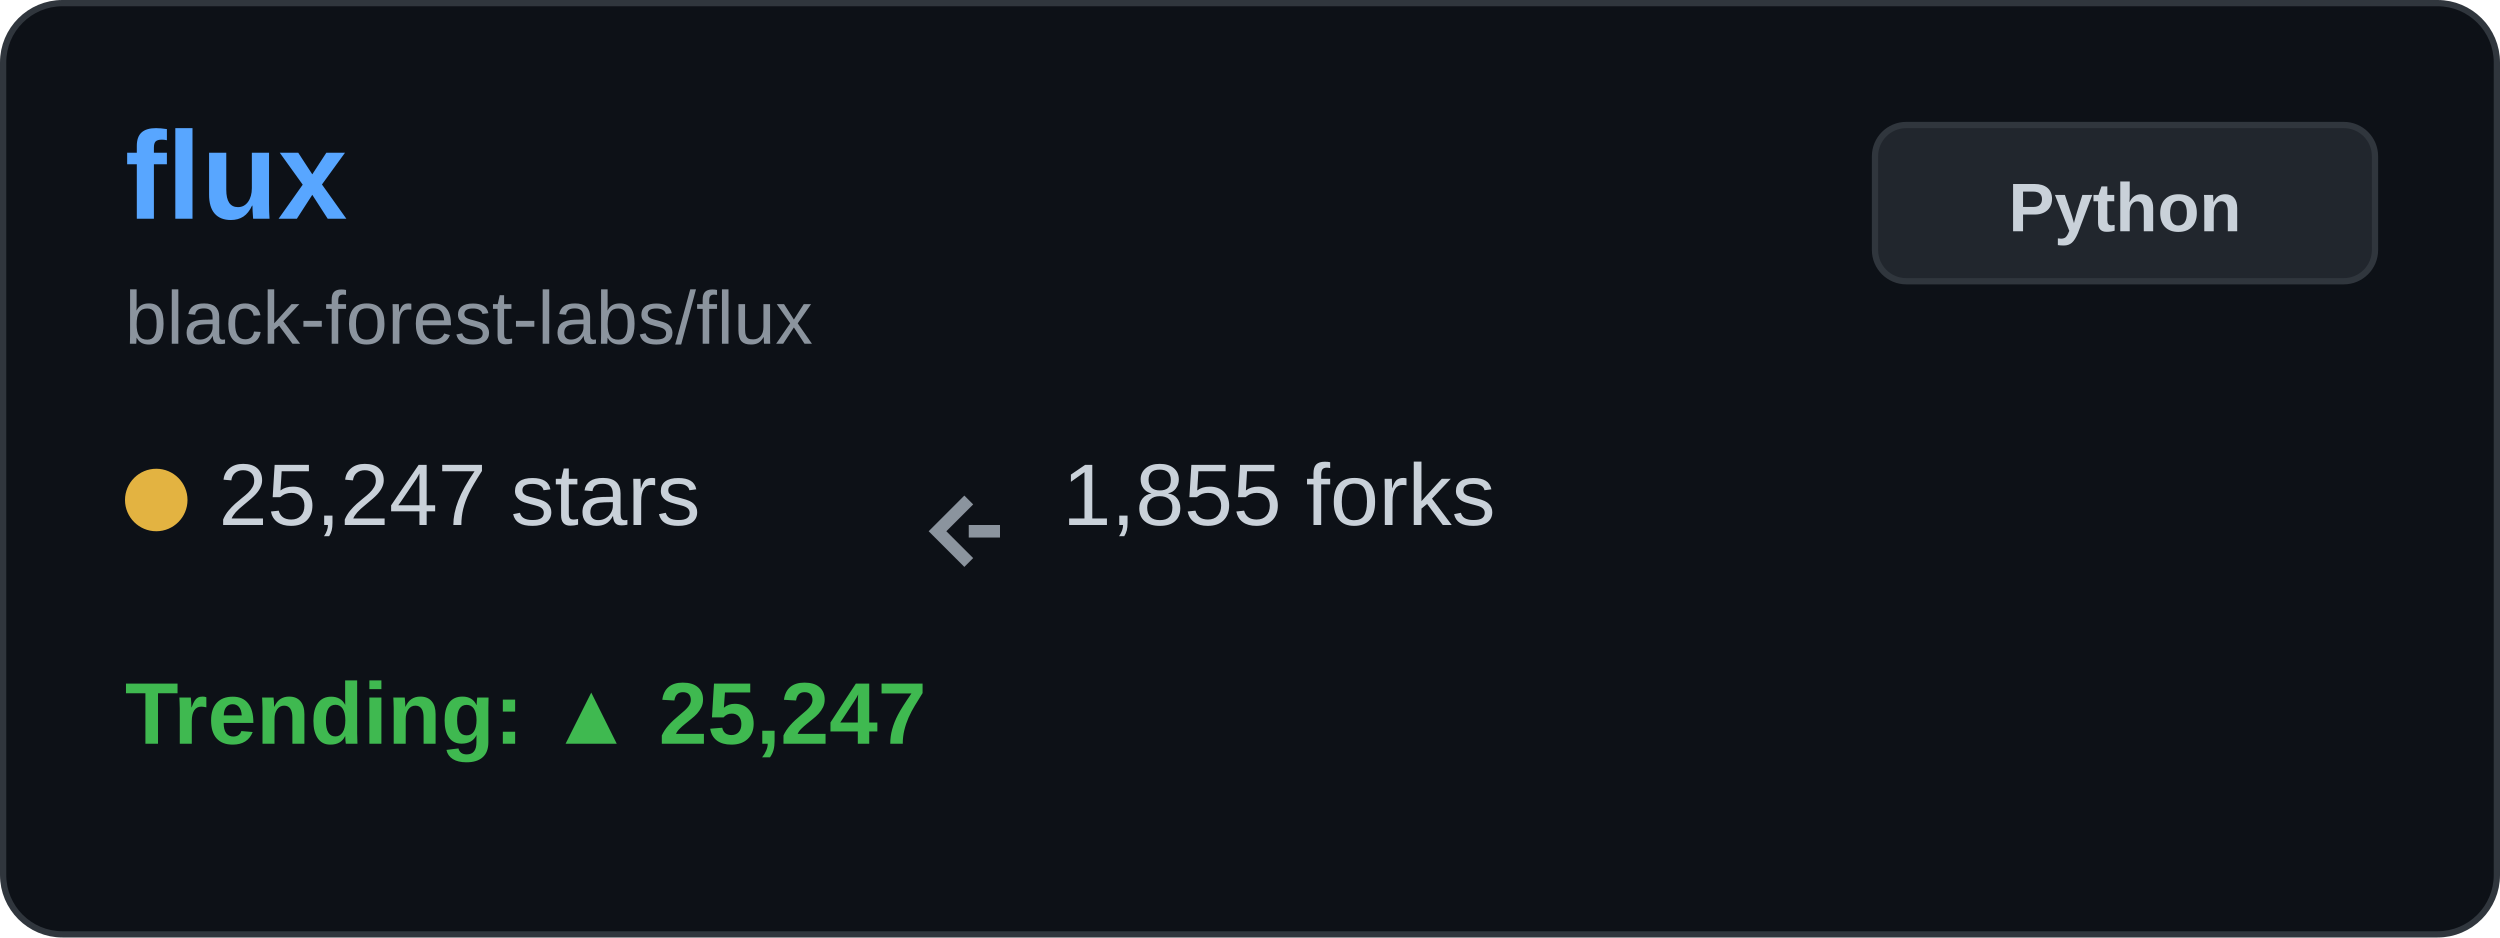
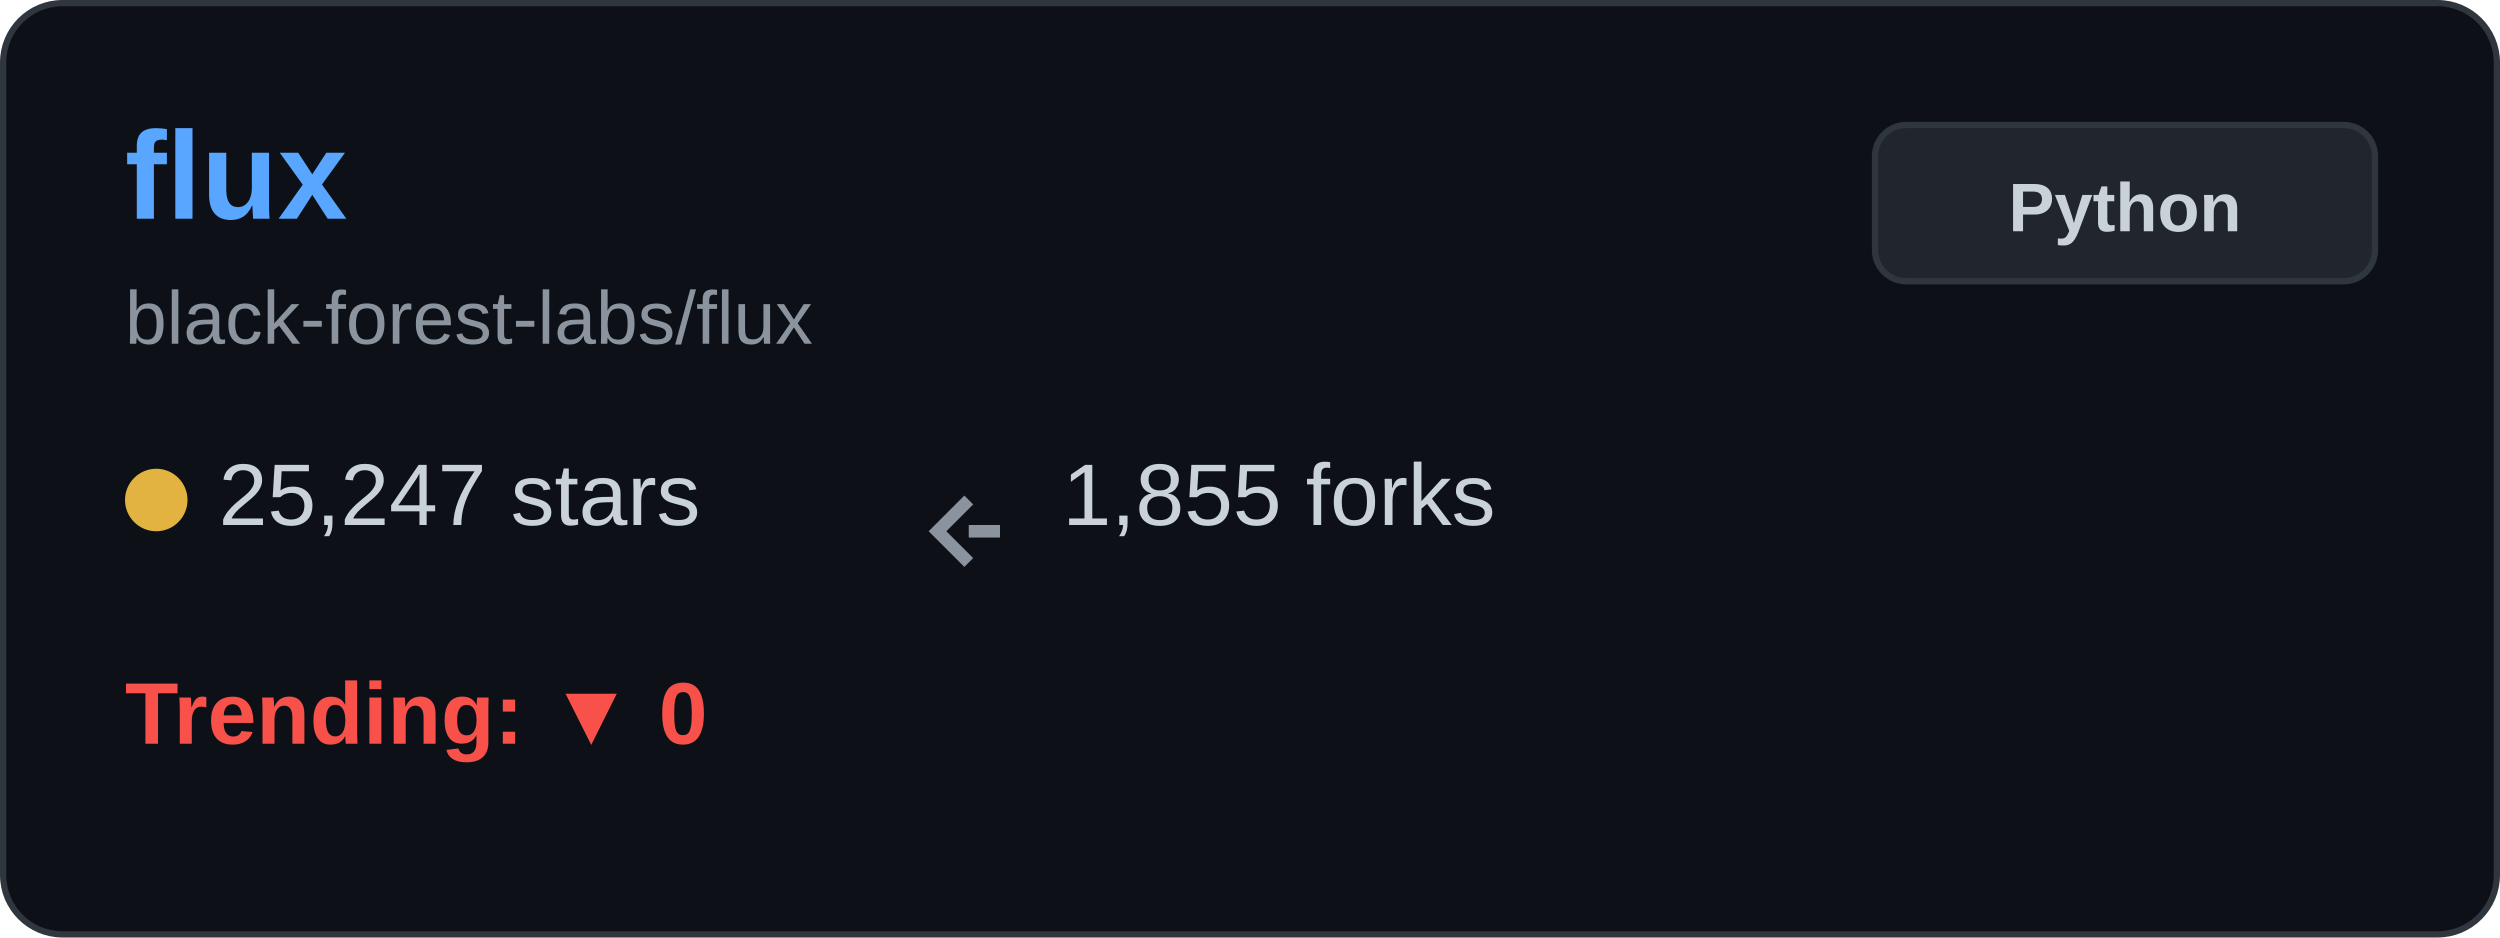
<svg xmlns="http://www.w3.org/2000/svg" width="400" height="150" viewBox="0 0 400 150" fill="none">
  <rect x="0.5" y="0.5" width="399" height="149" rx="9.5" fill="#0d1117" stroke="#30363d" />
  <text x="20" y="35" font-family="Arial, sans-serif" font-size="20" font-weight="bold" fill="#58a6ff">flux</text>
  <text x="20" y="55" font-family="Arial, sans-serif" font-size="12" fill="#8b949e">black-forest-labs/flux</text>
  <g transform="translate(20, 80)">
    <circle cx="5" cy="0" r="5" fill="#e3b341" />
    <text x="15" y="4" font-family="Arial, sans-serif" font-size="14" fill="#c9d1d9">25,247 stars</text>
  </g>
  <g transform="translate(150, 80)">
    <path d="M5 0 L0 5 L5 10 M5 5 L10 5" stroke="#8b949e" stroke-width="2" fill="none" />
    <text x="20" y="4" font-family="Arial, sans-serif" font-size="14" fill="#c9d1d9">1,855 forks</text>
  </g>
  <g transform="translate(20, 115)">
-     <text x="0" y="4" font-family="Arial, sans-serif" font-size="14" font-weight="bold" fill="#3fb950">Trending: ▲ 25,247</text>
+     <text x="0" y="4" font-family="Arial, sans-serif" font-size="14" font-weight="bold" fill="#f85149">Trending: ▼ 0</text>
  </g>
  <rect x="300" y="20" width="80" height="25" rx="5" fill="#21262d" stroke="#30363d" />
  <text x="340" y="37" font-family="Arial, sans-serif" font-size="11" font-weight="bold" fill="#c9d1d9" text-anchor="middle">Python</text>
</svg>
